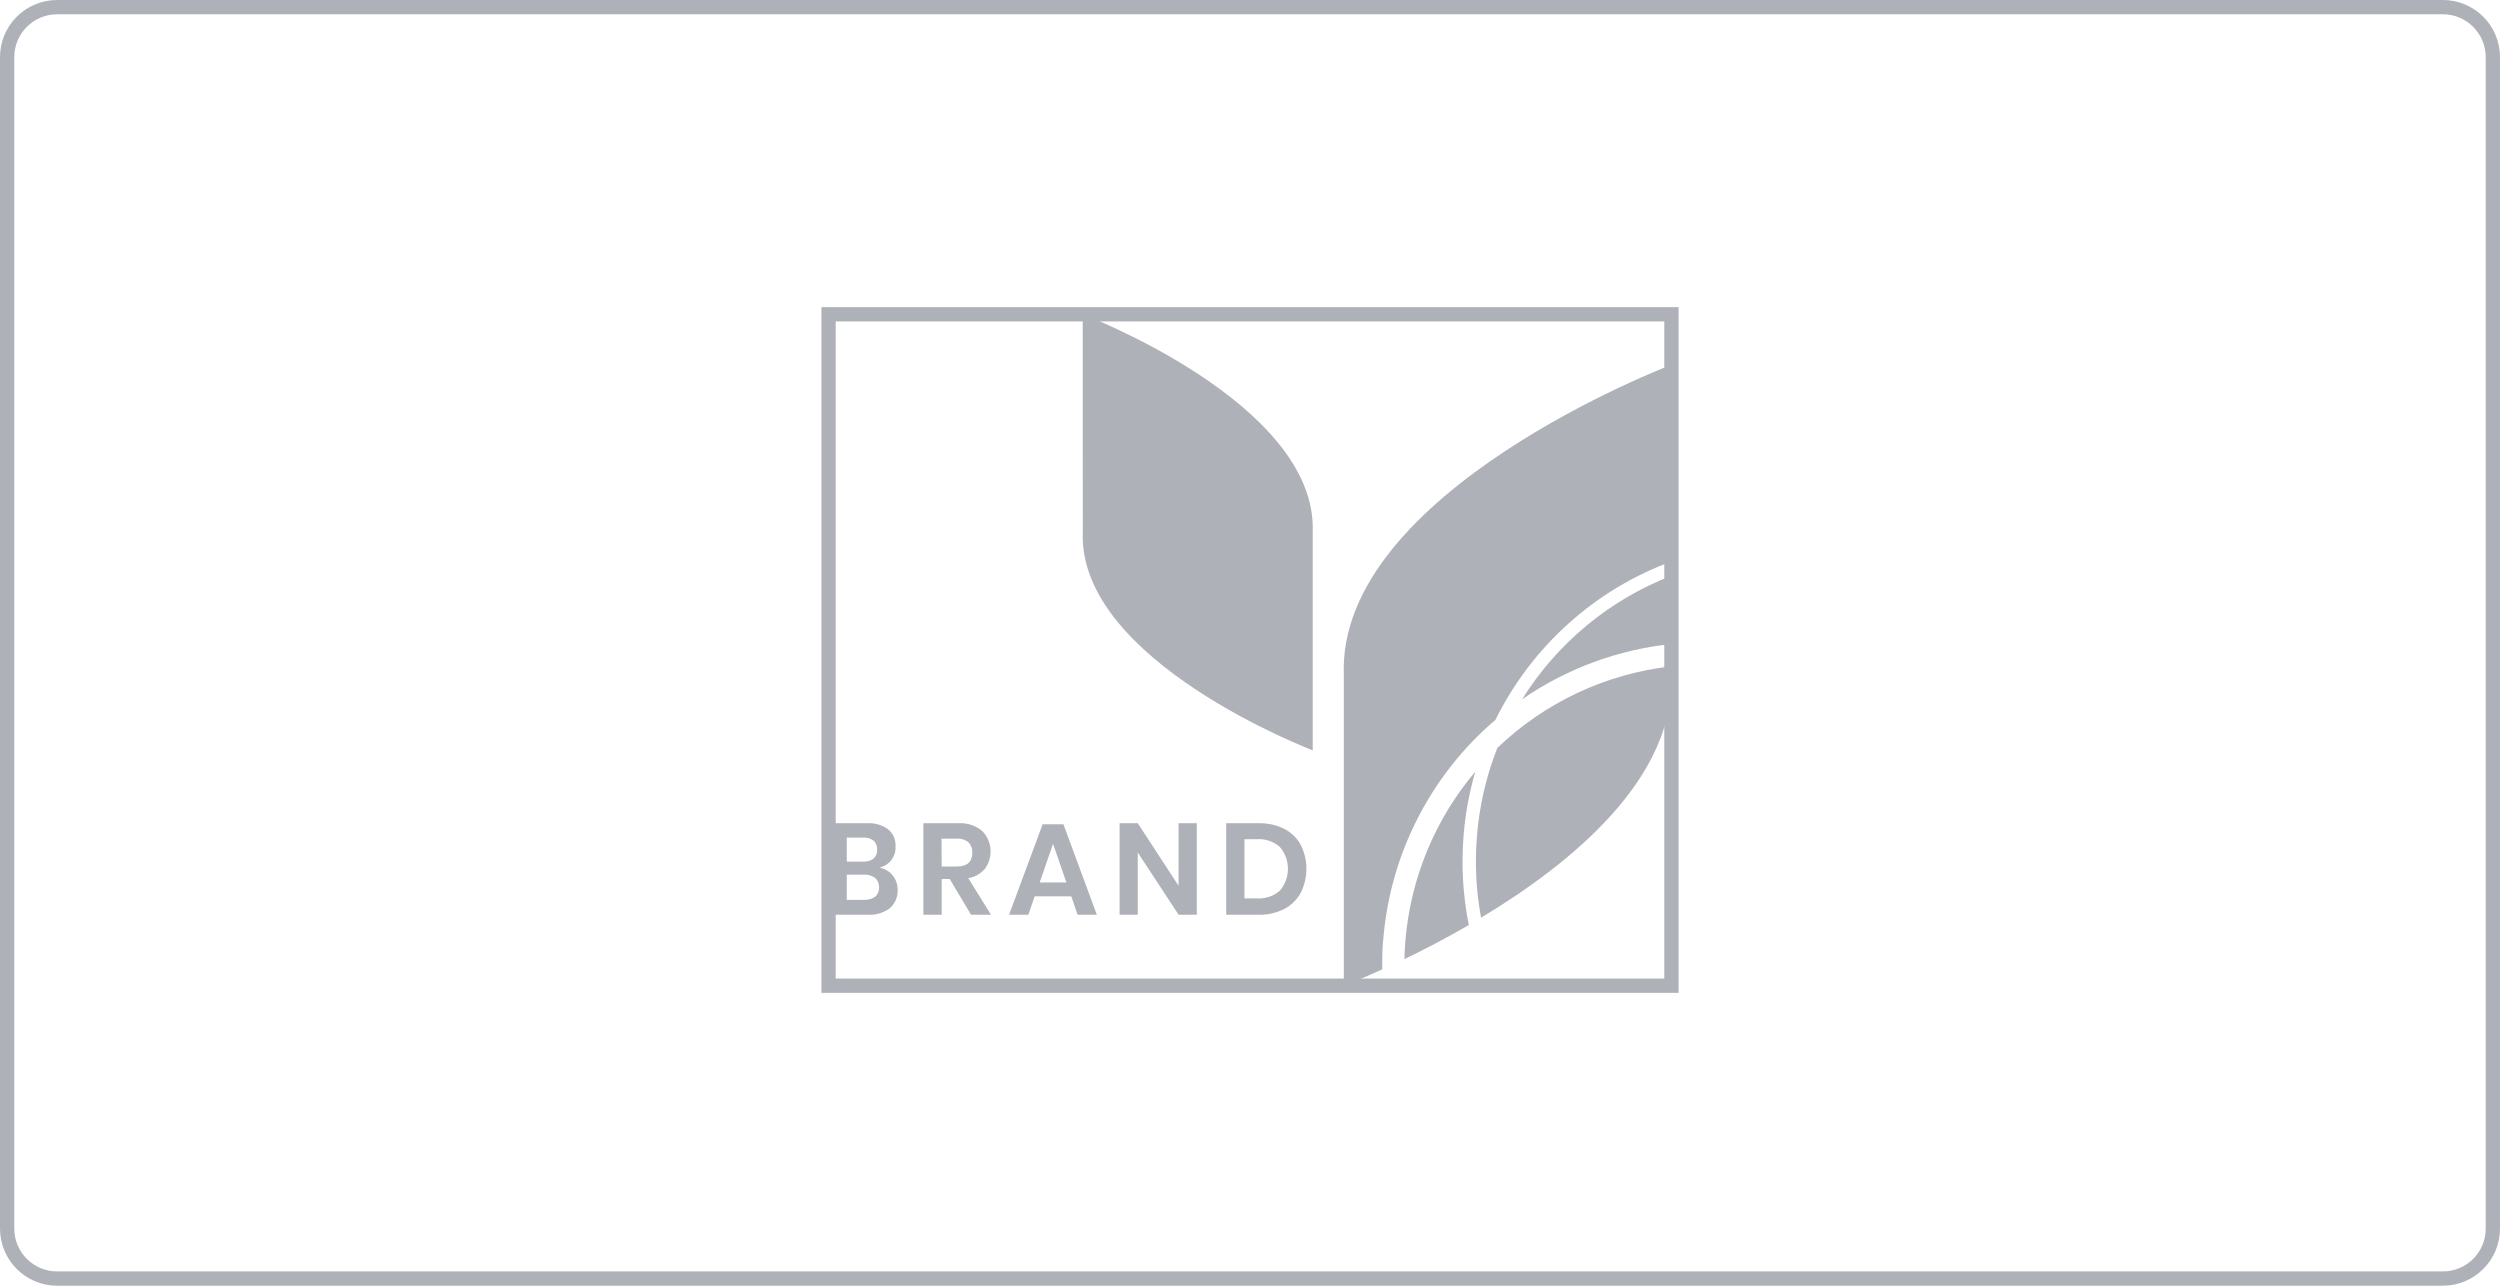
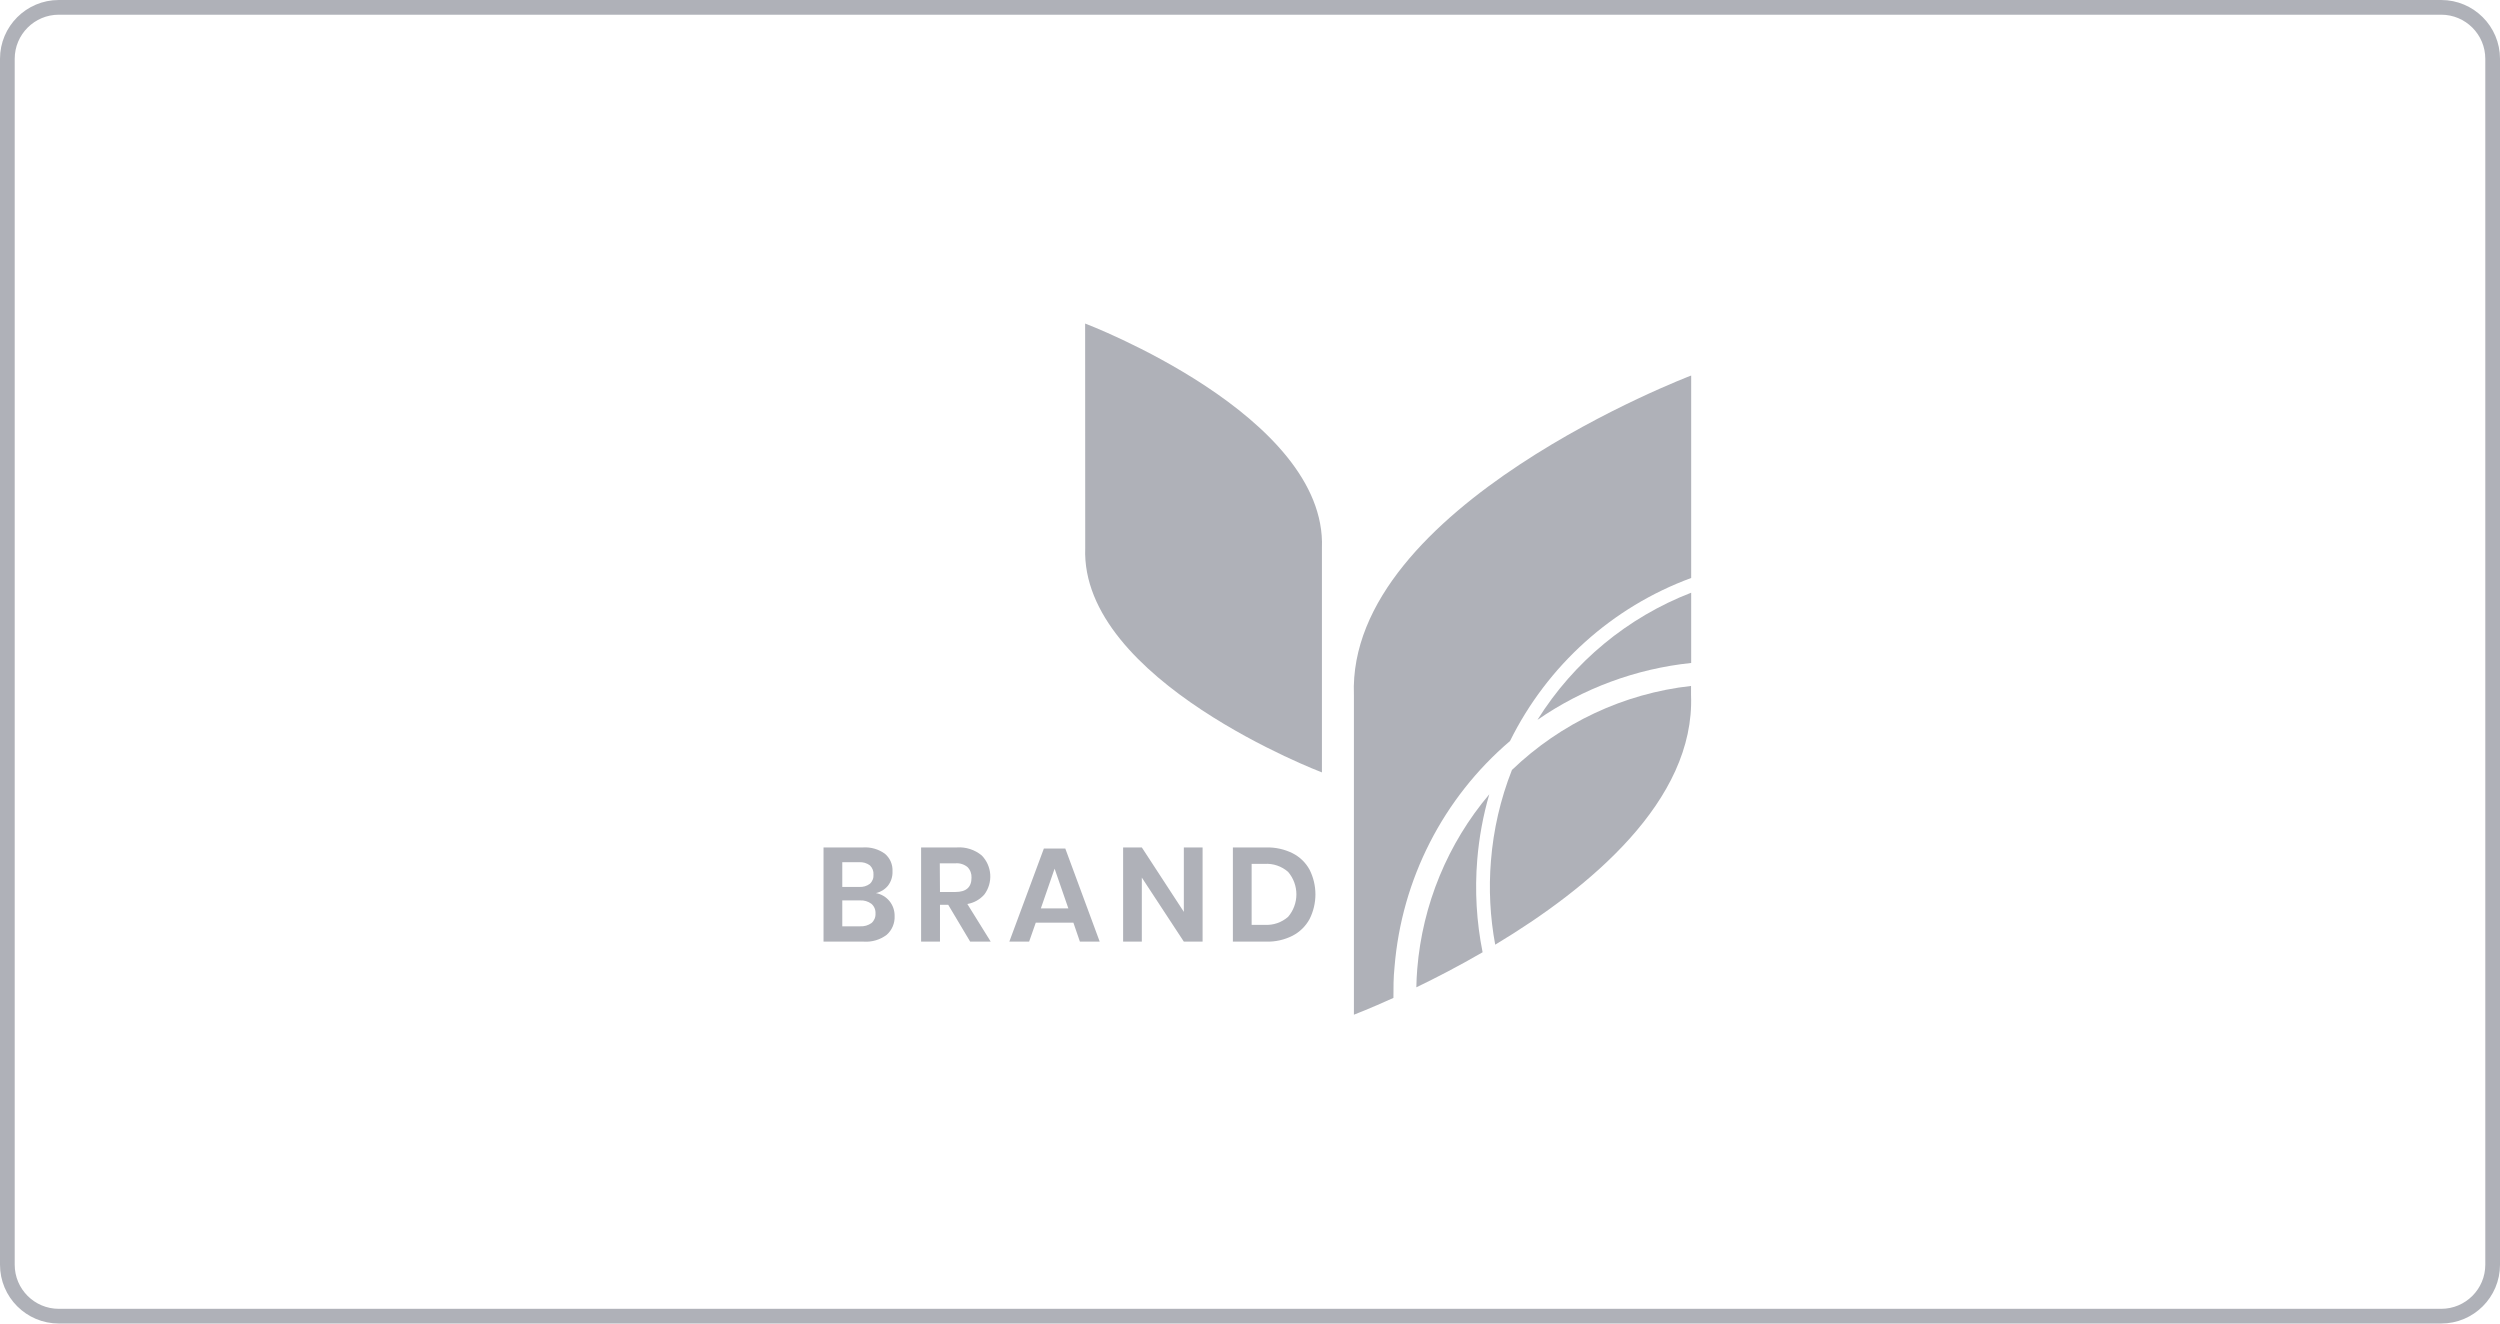
- <svg xmlns="http://www.w3.org/2000/svg" width="175" height="90" viewBox="0 0 175 90" fill="none">
-   <rect x="0.5" y="0.5" width="174" height="89" rx="3.5" stroke="#AFB1B8" />
-   <path d="M62.488 61.278C62.718 61.563 62.84 61.921 62.834 62.288C62.845 62.528 62.803 62.767 62.71 62.988C62.618 63.209 62.477 63.406 62.297 63.565C61.851 63.904 61.298 64.069 60.739 64.031H58V57.626H60.683C61.213 57.591 61.738 57.741 62.17 58.052C62.343 58.197 62.48 58.381 62.571 58.589C62.661 58.797 62.702 59.023 62.69 59.25C62.706 59.603 62.595 59.951 62.379 60.23C62.17 60.484 61.883 60.66 61.562 60.73C61.925 60.797 62.254 60.991 62.488 61.278ZM59.275 60.311H60.422C60.682 60.33 60.941 60.255 61.151 60.098C61.237 60.02 61.304 59.922 61.346 59.814C61.389 59.706 61.406 59.589 61.397 59.472C61.405 59.356 61.387 59.24 61.345 59.132C61.303 59.024 61.238 58.926 61.154 58.846C60.938 58.685 60.671 58.609 60.403 58.631H59.275V60.311ZM61.263 62.767C61.355 62.687 61.427 62.586 61.474 62.474C61.521 62.361 61.542 62.238 61.534 62.116C61.541 61.993 61.52 61.869 61.472 61.755C61.423 61.641 61.35 61.54 61.257 61.459C61.032 61.292 60.756 61.21 60.478 61.228H59.275V62.989H60.493C60.767 63.005 61.039 62.927 61.263 62.767Z" fill="#AFB1B8" />
-   <path d="M67.972 64.031L66.48 61.528H65.919V64.031H64.635V57.626H67.066C67.678 57.583 68.284 57.778 68.758 58.171C69.098 58.518 69.302 58.976 69.336 59.462C69.369 59.948 69.228 60.43 68.939 60.821C68.639 61.166 68.229 61.396 67.779 61.472L69.369 64.031H67.972ZM65.919 60.655H66.969C67.698 60.655 68.063 60.332 68.063 59.685C68.07 59.553 68.05 59.421 68.004 59.297C67.958 59.173 67.887 59.06 67.795 58.965C67.564 58.773 67.268 58.68 66.969 58.706H65.906L65.919 60.655Z" fill="#AFB1B8" />
-   <path d="M74.99 62.742H72.432L71.98 64.031H70.634L72.984 57.698H74.439L76.779 64.031H75.433L74.99 62.742ZM74.648 61.772L73.713 59.069L72.778 61.772H74.648Z" fill="#AFB1B8" />
-   <path d="M83.776 64.031H82.501L79.644 59.676V64.031H78.372V57.626H79.644L82.501 62.007V57.626H83.776V64.031Z" fill="#AFB1B8" />
-   <path d="M91.05 62.498C90.786 62.982 90.385 63.375 89.897 63.628C89.342 63.909 88.726 64.048 88.105 64.031H85.836V57.626H88.105C88.725 57.61 89.34 57.745 89.897 58.021C90.385 58.267 90.787 58.657 91.05 59.138C91.312 59.658 91.449 60.234 91.449 60.818C91.449 61.402 91.312 61.977 91.05 62.498ZM89.591 62.345C89.955 61.919 90.155 61.377 90.155 60.816C90.155 60.255 89.955 59.713 89.591 59.288C89.151 58.902 88.578 58.707 87.996 58.743H87.111V62.889H87.996C88.578 62.926 89.151 62.73 89.591 62.345Z" fill="#AFB1B8" />
-   <path d="M75.789 22C75.789 22 92.24 28.236 91.891 37.26V52.523C91.891 52.523 75.452 46.284 75.795 37.26L75.789 22Z" fill="#AFB1B8" />
-   <path d="M106.547 48.95C109.654 46.803 113.248 45.473 117 45.082V40.304C112.677 41.977 109.01 45.01 106.547 48.95Z" fill="#AFB1B8" />
-   <path d="M104.681 50.389C107.224 45.248 111.633 41.28 117 39.303V25.536C117 25.536 93.571 34.419 94.066 47.269V69C94.066 69 95.11 68.603 96.753 67.858C96.753 67.163 96.753 66.462 96.828 65.758C97.312 59.792 100.137 54.264 104.681 50.389Z" fill="#AFB1B8" />
-   <path d="M102.453 58.462C102.576 56.955 102.85 55.464 103.272 54.012C100.443 57.359 98.73 61.512 98.373 65.887C98.339 66.3 98.32 66.713 98.311 67.138C99.642 66.497 101.191 65.696 102.817 64.754C102.402 62.684 102.279 60.566 102.453 58.462Z" fill="#AFB1B8" />
-   <path d="M103.385 58.54C103.229 60.444 103.326 62.36 103.674 64.238C110.076 60.392 117.268 54.45 116.991 47.269V46.644C112.417 47.157 108.139 49.165 104.812 52.357C104.033 54.335 103.552 56.419 103.385 58.54Z" fill="#AFB1B8" />
-   <rect x="58" y="22" width="59" height="47" stroke="#AFB1B8" />
+ <svg xmlns="http://www.w3.org/2000/svg" width="170" height="90" viewBox="0 0 170 90" fill="none">
+   <rect x="0.5" y="0.5" width="169" height="89" rx="3.5" stroke="#AFB1B8" />
+   <path d="M60.488 61.278C60.718 61.563 60.84 61.921 60.834 62.288C60.845 62.528 60.803 62.767 60.71 62.988C60.618 63.209 60.477 63.406 60.297 63.565C59.851 63.904 59.298 64.069 58.739 64.031H56V57.626H58.683C59.213 57.591 59.738 57.741 60.17 58.052C60.343 58.197 60.48 58.381 60.571 58.589C60.661 58.797 60.702 59.023 60.69 59.25C60.706 59.603 60.595 59.951 60.379 60.23C60.17 60.484 59.883 60.66 59.562 60.73C59.925 60.797 60.254 60.991 60.488 61.278ZM57.275 60.311H58.422C58.682 60.33 58.941 60.255 59.151 60.098C59.237 60.02 59.304 59.922 59.346 59.814C59.389 59.706 59.406 59.589 59.397 59.472C59.405 59.356 59.387 59.24 59.345 59.132C59.303 59.024 59.238 58.926 59.154 58.846C58.938 58.685 58.671 58.609 58.403 58.631H57.275V60.311ZM59.263 62.767C59.355 62.687 59.427 62.586 59.474 62.474C59.521 62.361 59.542 62.238 59.534 62.116C59.541 61.993 59.52 61.869 59.472 61.755C59.423 61.641 59.35 61.54 59.257 61.459C59.032 61.292 58.756 61.21 58.478 61.228H57.275V62.989H58.493C58.767 63.005 59.039 62.927 59.263 62.767Z" fill="#AFB1B8" />
+   <path d="M65.972 64.031L64.48 61.528H63.919V64.031H62.635V57.626H65.066C65.678 57.583 66.284 57.778 66.758 58.171C67.098 58.518 67.302 58.976 67.336 59.462C67.369 59.948 67.228 60.43 66.939 60.821C66.639 61.166 66.229 61.396 65.779 61.472L67.369 64.031H65.972ZM63.919 60.655H64.969C65.698 60.655 66.063 60.332 66.063 59.685C66.07 59.553 66.05 59.421 66.004 59.297C65.958 59.173 65.887 59.06 65.795 58.965C65.564 58.773 65.268 58.68 64.969 58.706H63.906L63.919 60.655Z" fill="#AFB1B8" />
+   <path d="M72.991 62.742H70.432L69.98 64.031H68.634L70.984 57.698H72.439L74.78 64.031H73.433L72.991 62.742ZM72.648 61.772L71.713 59.069L70.778 61.772H72.648Z" fill="#AFB1B8" />
+   <path d="M81.776 64.031H80.501L77.644 59.676V64.031H76.372V57.626H77.644L80.501 62.007V57.626H81.776V64.031Z" fill="#AFB1B8" />
+   <path d="M89.05 62.498C88.786 62.982 88.385 63.375 87.897 63.628C87.342 63.909 86.726 64.048 86.105 64.031H83.836V57.626H86.105C86.725 57.61 87.34 57.745 87.897 58.021C88.385 58.267 88.787 58.657 89.05 59.138C89.312 59.658 89.449 60.234 89.449 60.818C89.449 61.402 89.312 61.977 89.05 62.498ZM87.591 62.345C87.955 61.919 88.155 61.377 88.155 60.816C88.155 60.255 87.955 59.713 87.591 59.288C87.151 58.902 86.578 58.707 85.996 58.743H85.111V62.889H85.996C86.578 62.926 87.151 62.73 87.591 62.345Z" fill="#AFB1B8" />
+   <path d="M73.789 22C73.789 22 90.24 28.236 89.891 37.26V52.523C89.891 52.523 73.452 46.284 73.795 37.26L73.789 22Z" fill="#AFB1B8" />
+   <path d="M104.548 48.95C107.655 46.803 111.249 45.473 115 45.082V40.304C110.677 41.977 107.01 45.01 104.548 48.95Z" fill="#AFB1B8" />
+   <path d="M102.681 50.389C105.224 45.248 109.633 41.28 115 39.303V25.536C115 25.536 91.571 34.419 92.066 47.269V69C92.066 69 93.11 68.603 94.753 67.858C94.753 67.163 94.753 66.462 94.828 65.758C95.312 59.792 98.137 54.264 102.681 50.389Z" fill="#AFB1B8" />
+   <path d="M100.453 58.462C100.576 56.955 100.85 55.464 101.272 54.012C98.443 57.359 96.73 61.512 96.373 65.887C96.339 66.3 96.32 66.713 96.311 67.138C97.641 66.497 99.19 65.696 100.817 64.754C100.402 62.684 100.279 60.566 100.453 58.462Z" fill="#AFB1B8" />
+   <path d="M101.384 58.54C101.228 60.444 101.326 62.36 101.674 64.238C108.075 60.392 115.268 54.45 114.991 47.269V46.644C110.417 47.157 106.138 49.165 102.812 52.357C102.033 54.335 101.552 56.419 101.384 58.54Z" fill="#AFB1B8" />
</svg>
